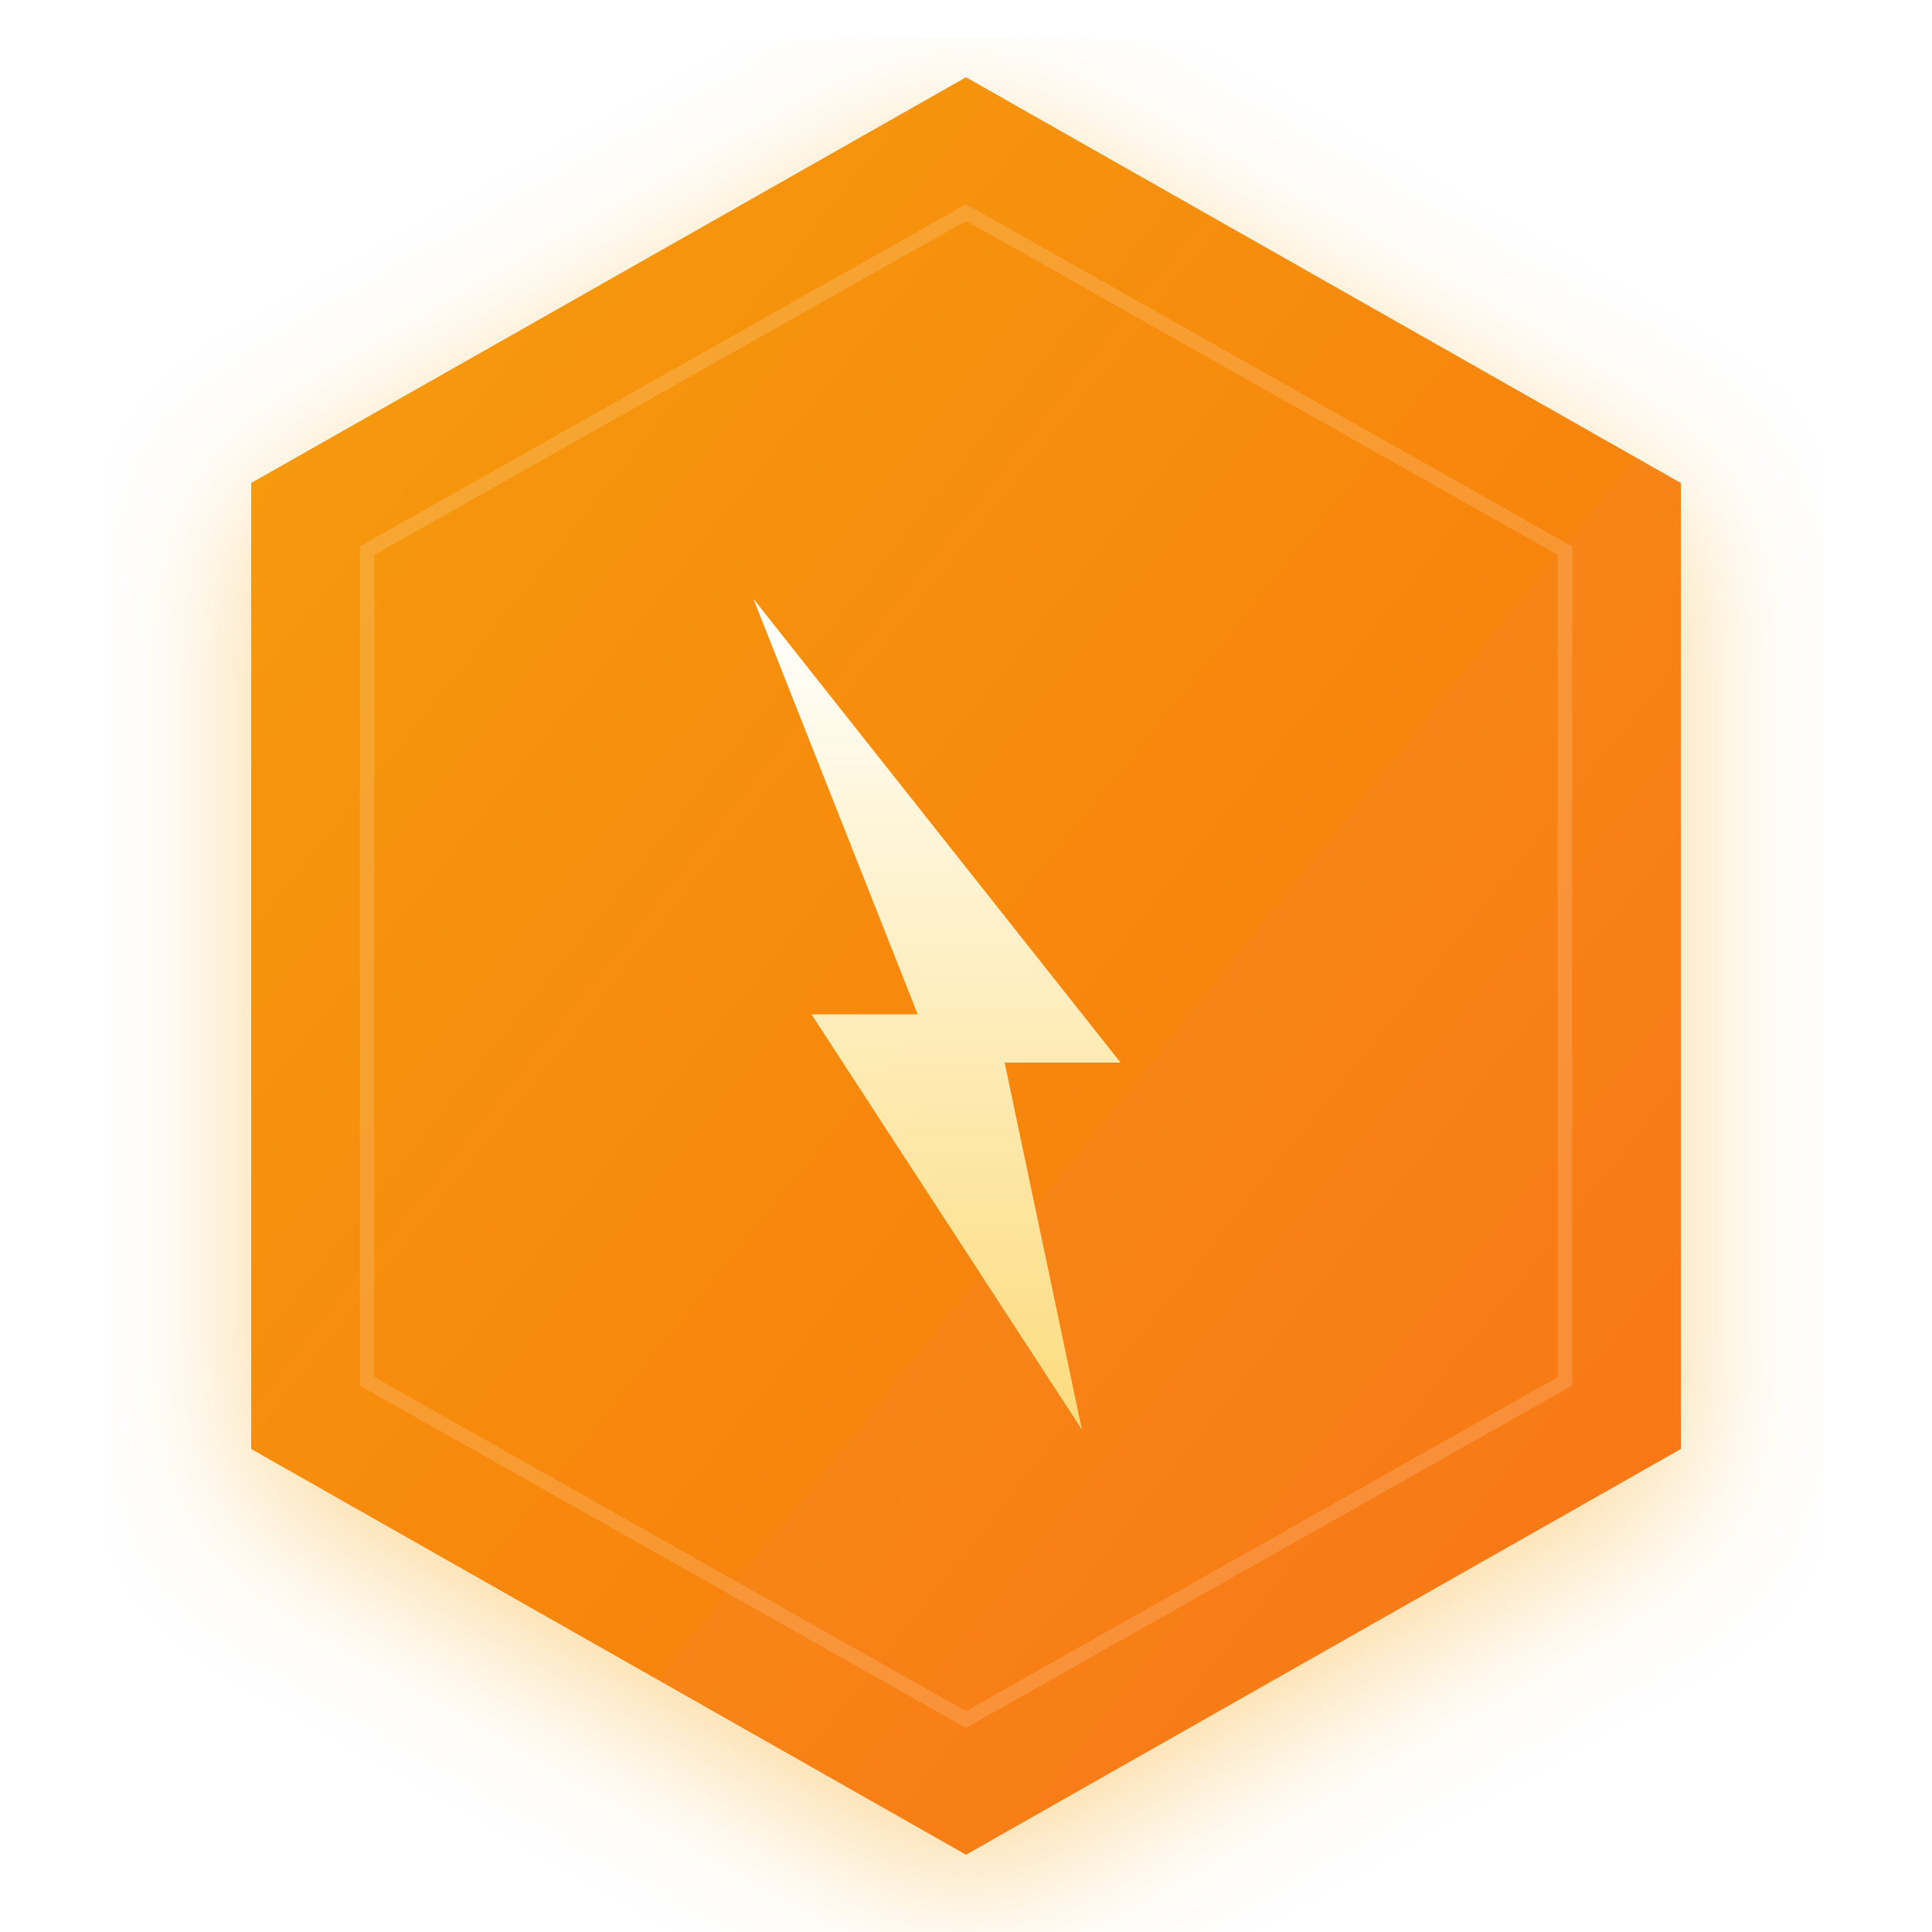
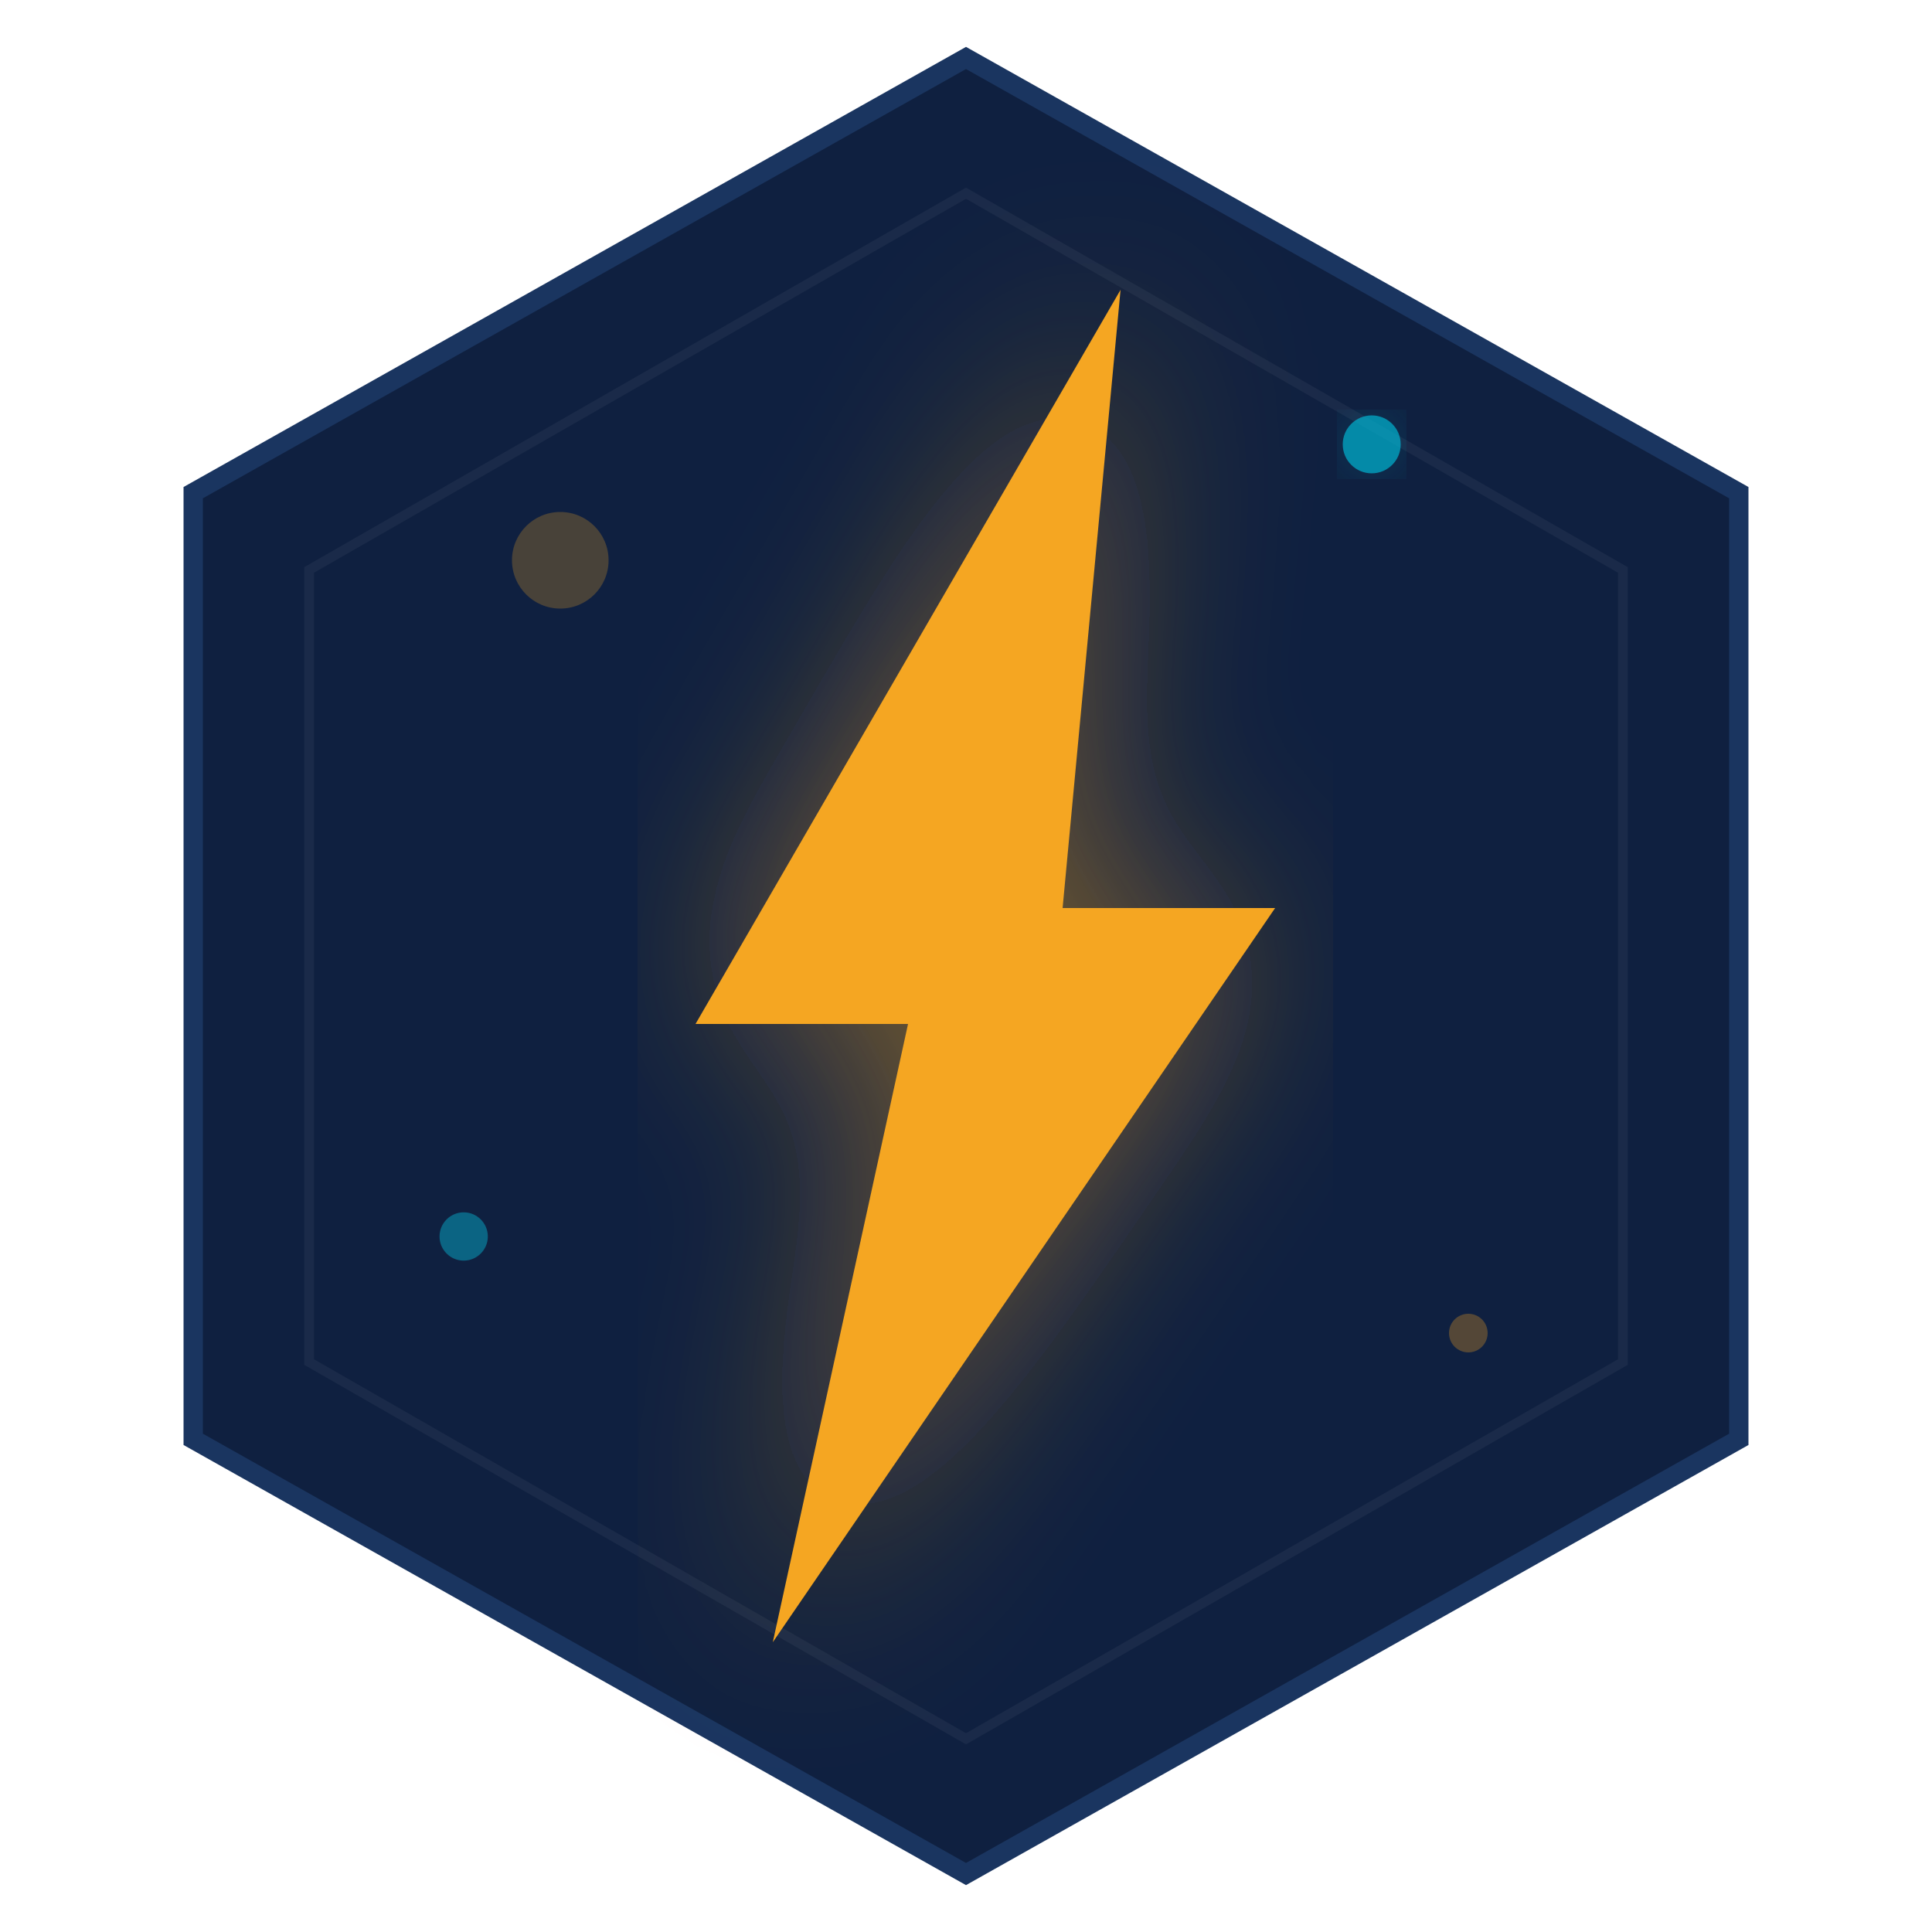
<svg xmlns="http://www.w3.org/2000/svg" viewBox="0 0 200 200" fill="none">
  <defs>
-     <linearGradient id="hexGrad" x1="0%" y1="0%" x2="100%" y2="100%">
-       <stop offset="0%" stop-color="#f59e0b" />
-       <stop offset="100%" stop-color="#f97316" />
-     </linearGradient>
-     <linearGradient id="boltGrad" x1="0%" y1="0%" x2="0%" y2="100%">
-       <stop offset="0%" stop-color="#ffffff" stop-opacity="1" />
-       <stop offset="100%" stop-color="#fde68a" stop-opacity="0.9" />
-     </linearGradient>
-     <filter id="shadow">
-       <feDropShadow dx="0" dy="4" stdDeviation="8" flood-color="#f59e0b" flood-opacity="0.4" />
+     <filter id="glow">
+       <feDropShadow dx="0" dy="0" stdDeviation="10" flood-color="#F5A623" flood-opacity="0.45" />
+     </filter>
+     <filter id="cyanglow">
+       <feDropShadow dx="0" dy="0" stdDeviation="4" flood-color="#06B6D4" flood-opacity="0.8" />
    </filter>
  </defs>
-   <path d="M100 8 L174 50 L174 150 L100 192 L26 150 L26 50 Z" fill="url(#hexGrad)" filter="url(#shadow)" />
-   <path d="M100 22 L162 57 L162 143 L100 178 L38 143 L38 57 Z" fill="none" stroke="rgba(255,255,255,0.15)" stroke-width="1.5" />
-   <path d="M78 62 L95 105 L84 105 L112 148 L104 110 L116 110 Z" fill="url(#boltGrad)" />
+   <path d="M100 6L180 51V149L100 194L20 149V51Z" fill="#0F2040" />
+   <path d="M100 6L180 51V149L100 194L20 149V51Z" fill="none" stroke="#1A3560" stroke-width="2" />
+   <path d="M100 20L168 59V141L100 180L32 141V59Z" fill="none" stroke="rgba(255,255,255,0.05)" stroke-width="1" />
+   <path d="M116 30L72 106H94L80 170L132 94H110L116 30Z" fill="#F5A623" filter="url(#glow)" />
+   <circle cx="58" cy="58" r="5" fill="#F5A623" opacity="0.25" />
+   <circle cx="142" cy="46" r="3" fill="#06B6D4" opacity="0.7" filter="url(#cyanglow)" />
+   <circle cx="48" cy="128" r="2.5" fill="#06B6D4" opacity="0.45" />
+   <circle cx="152" cy="138" r="2" fill="#F5A623" opacity="0.3" />
</svg>
